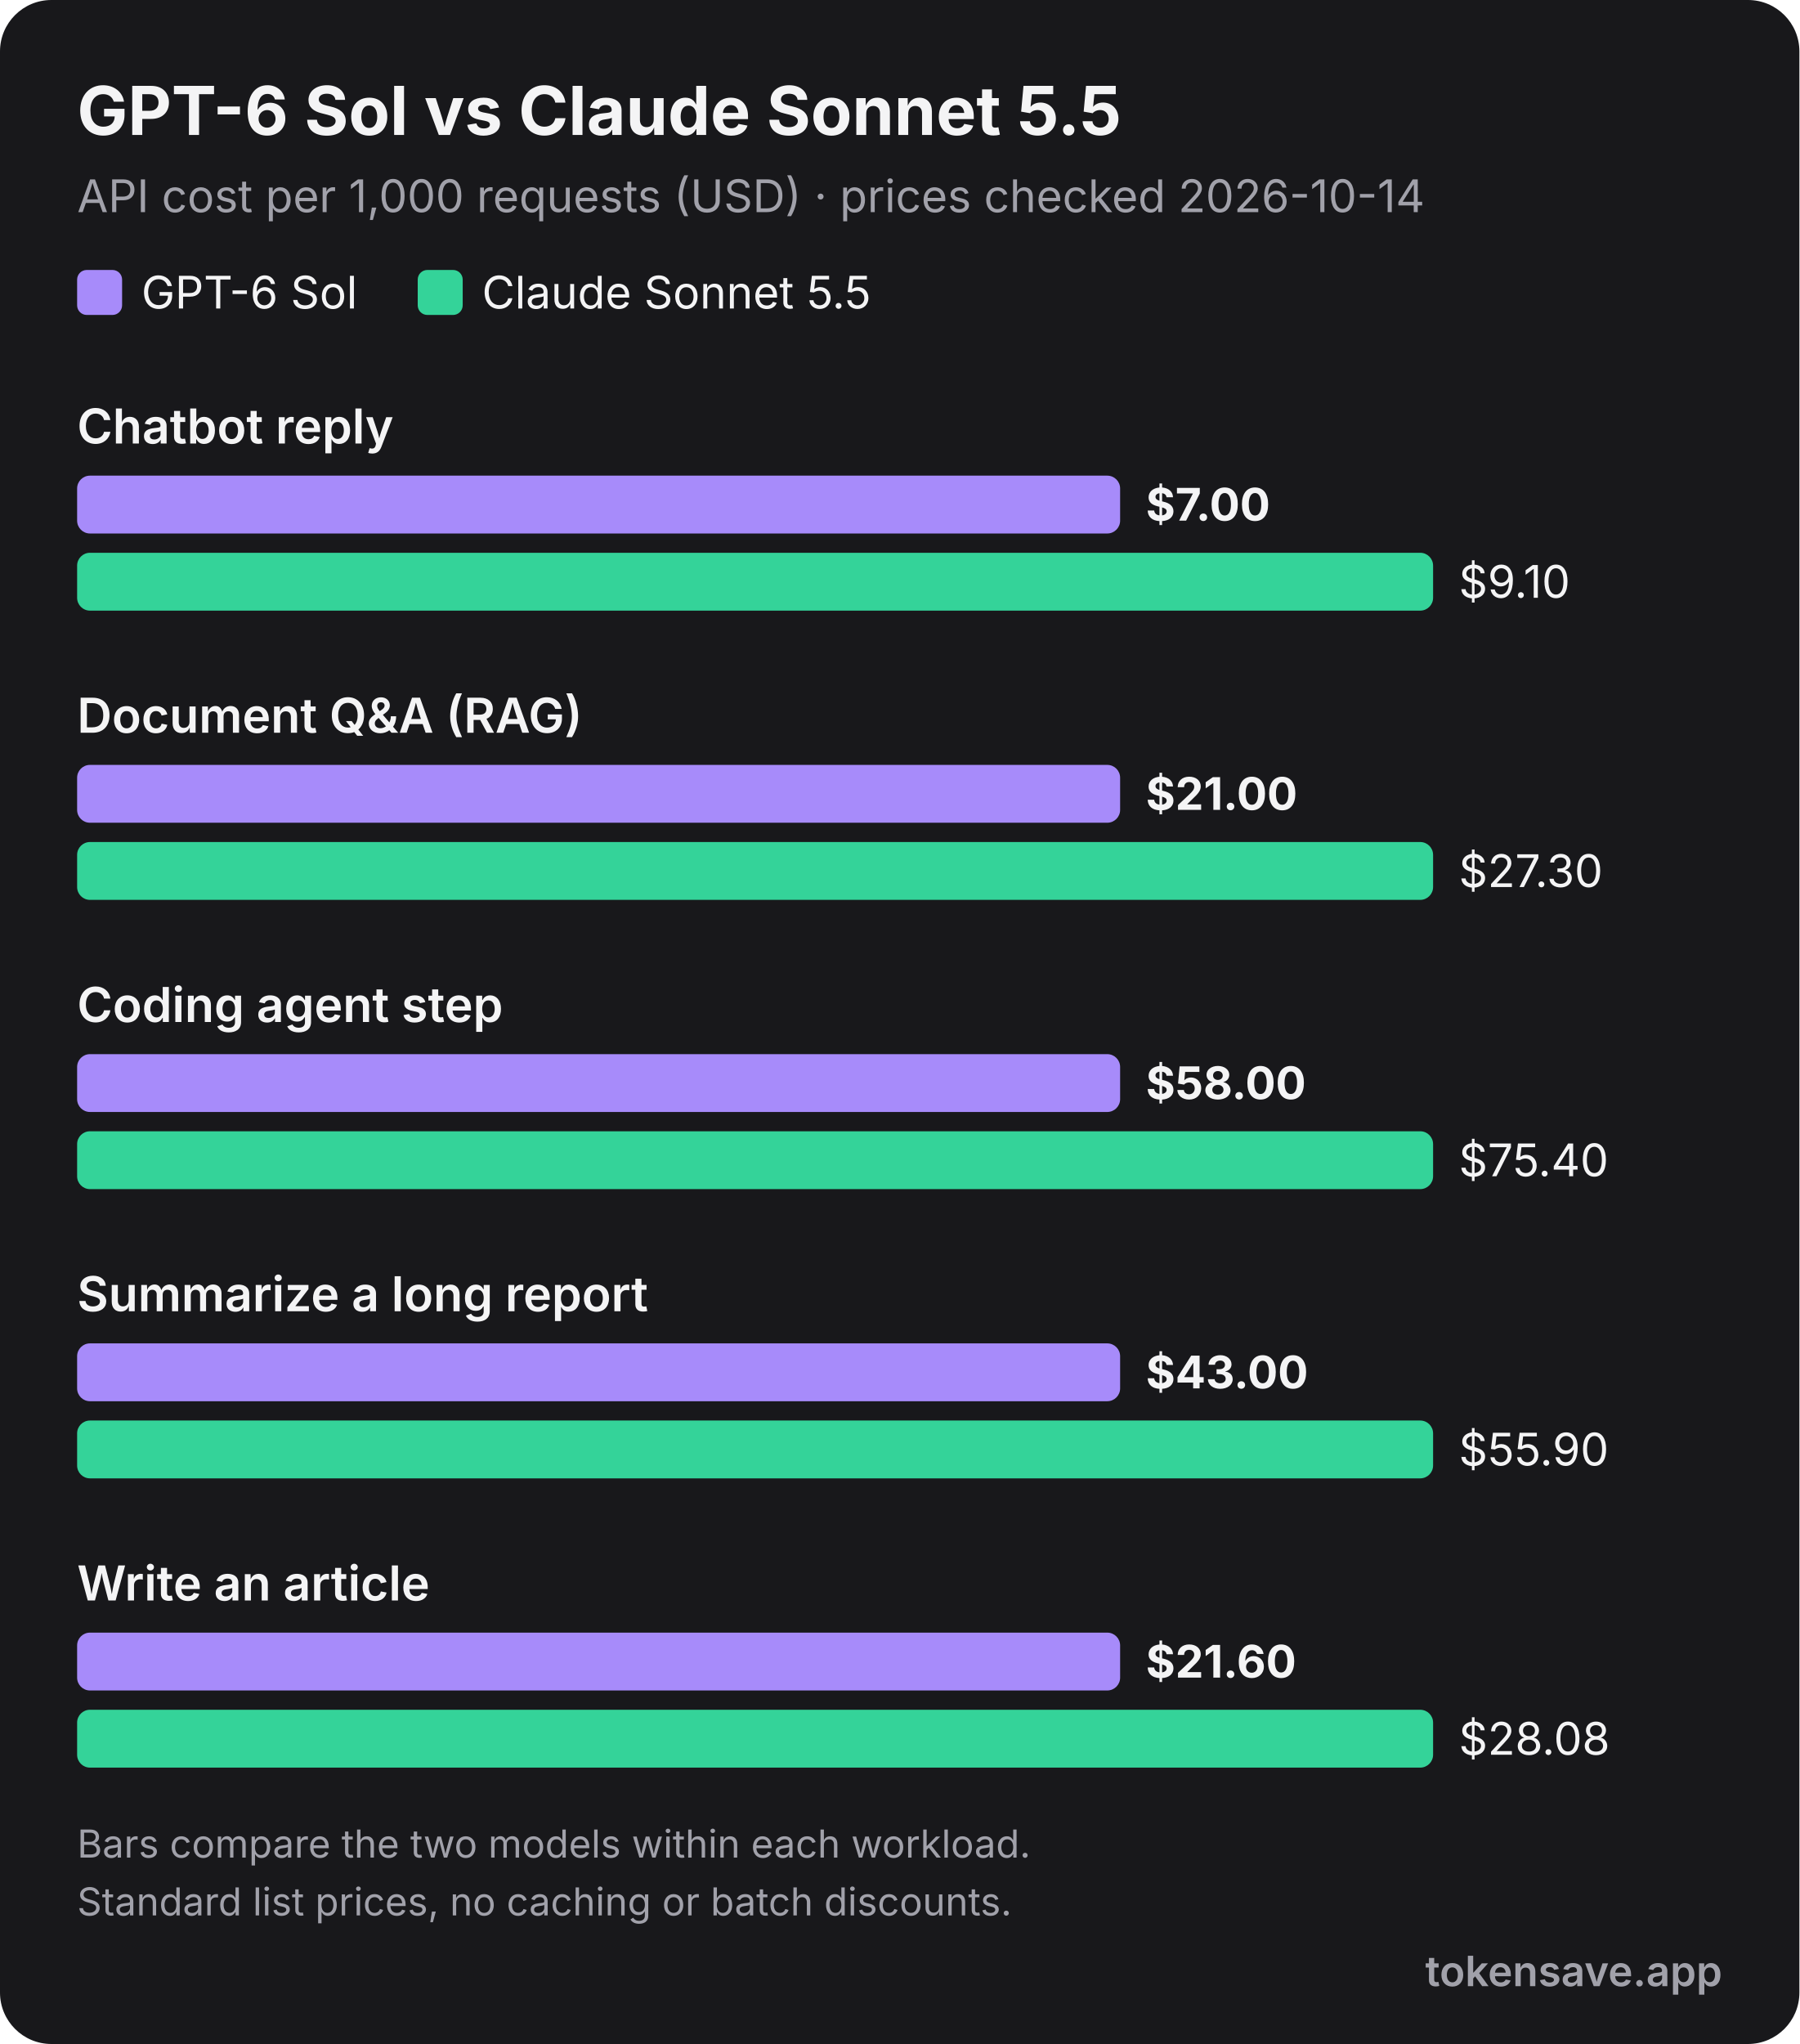
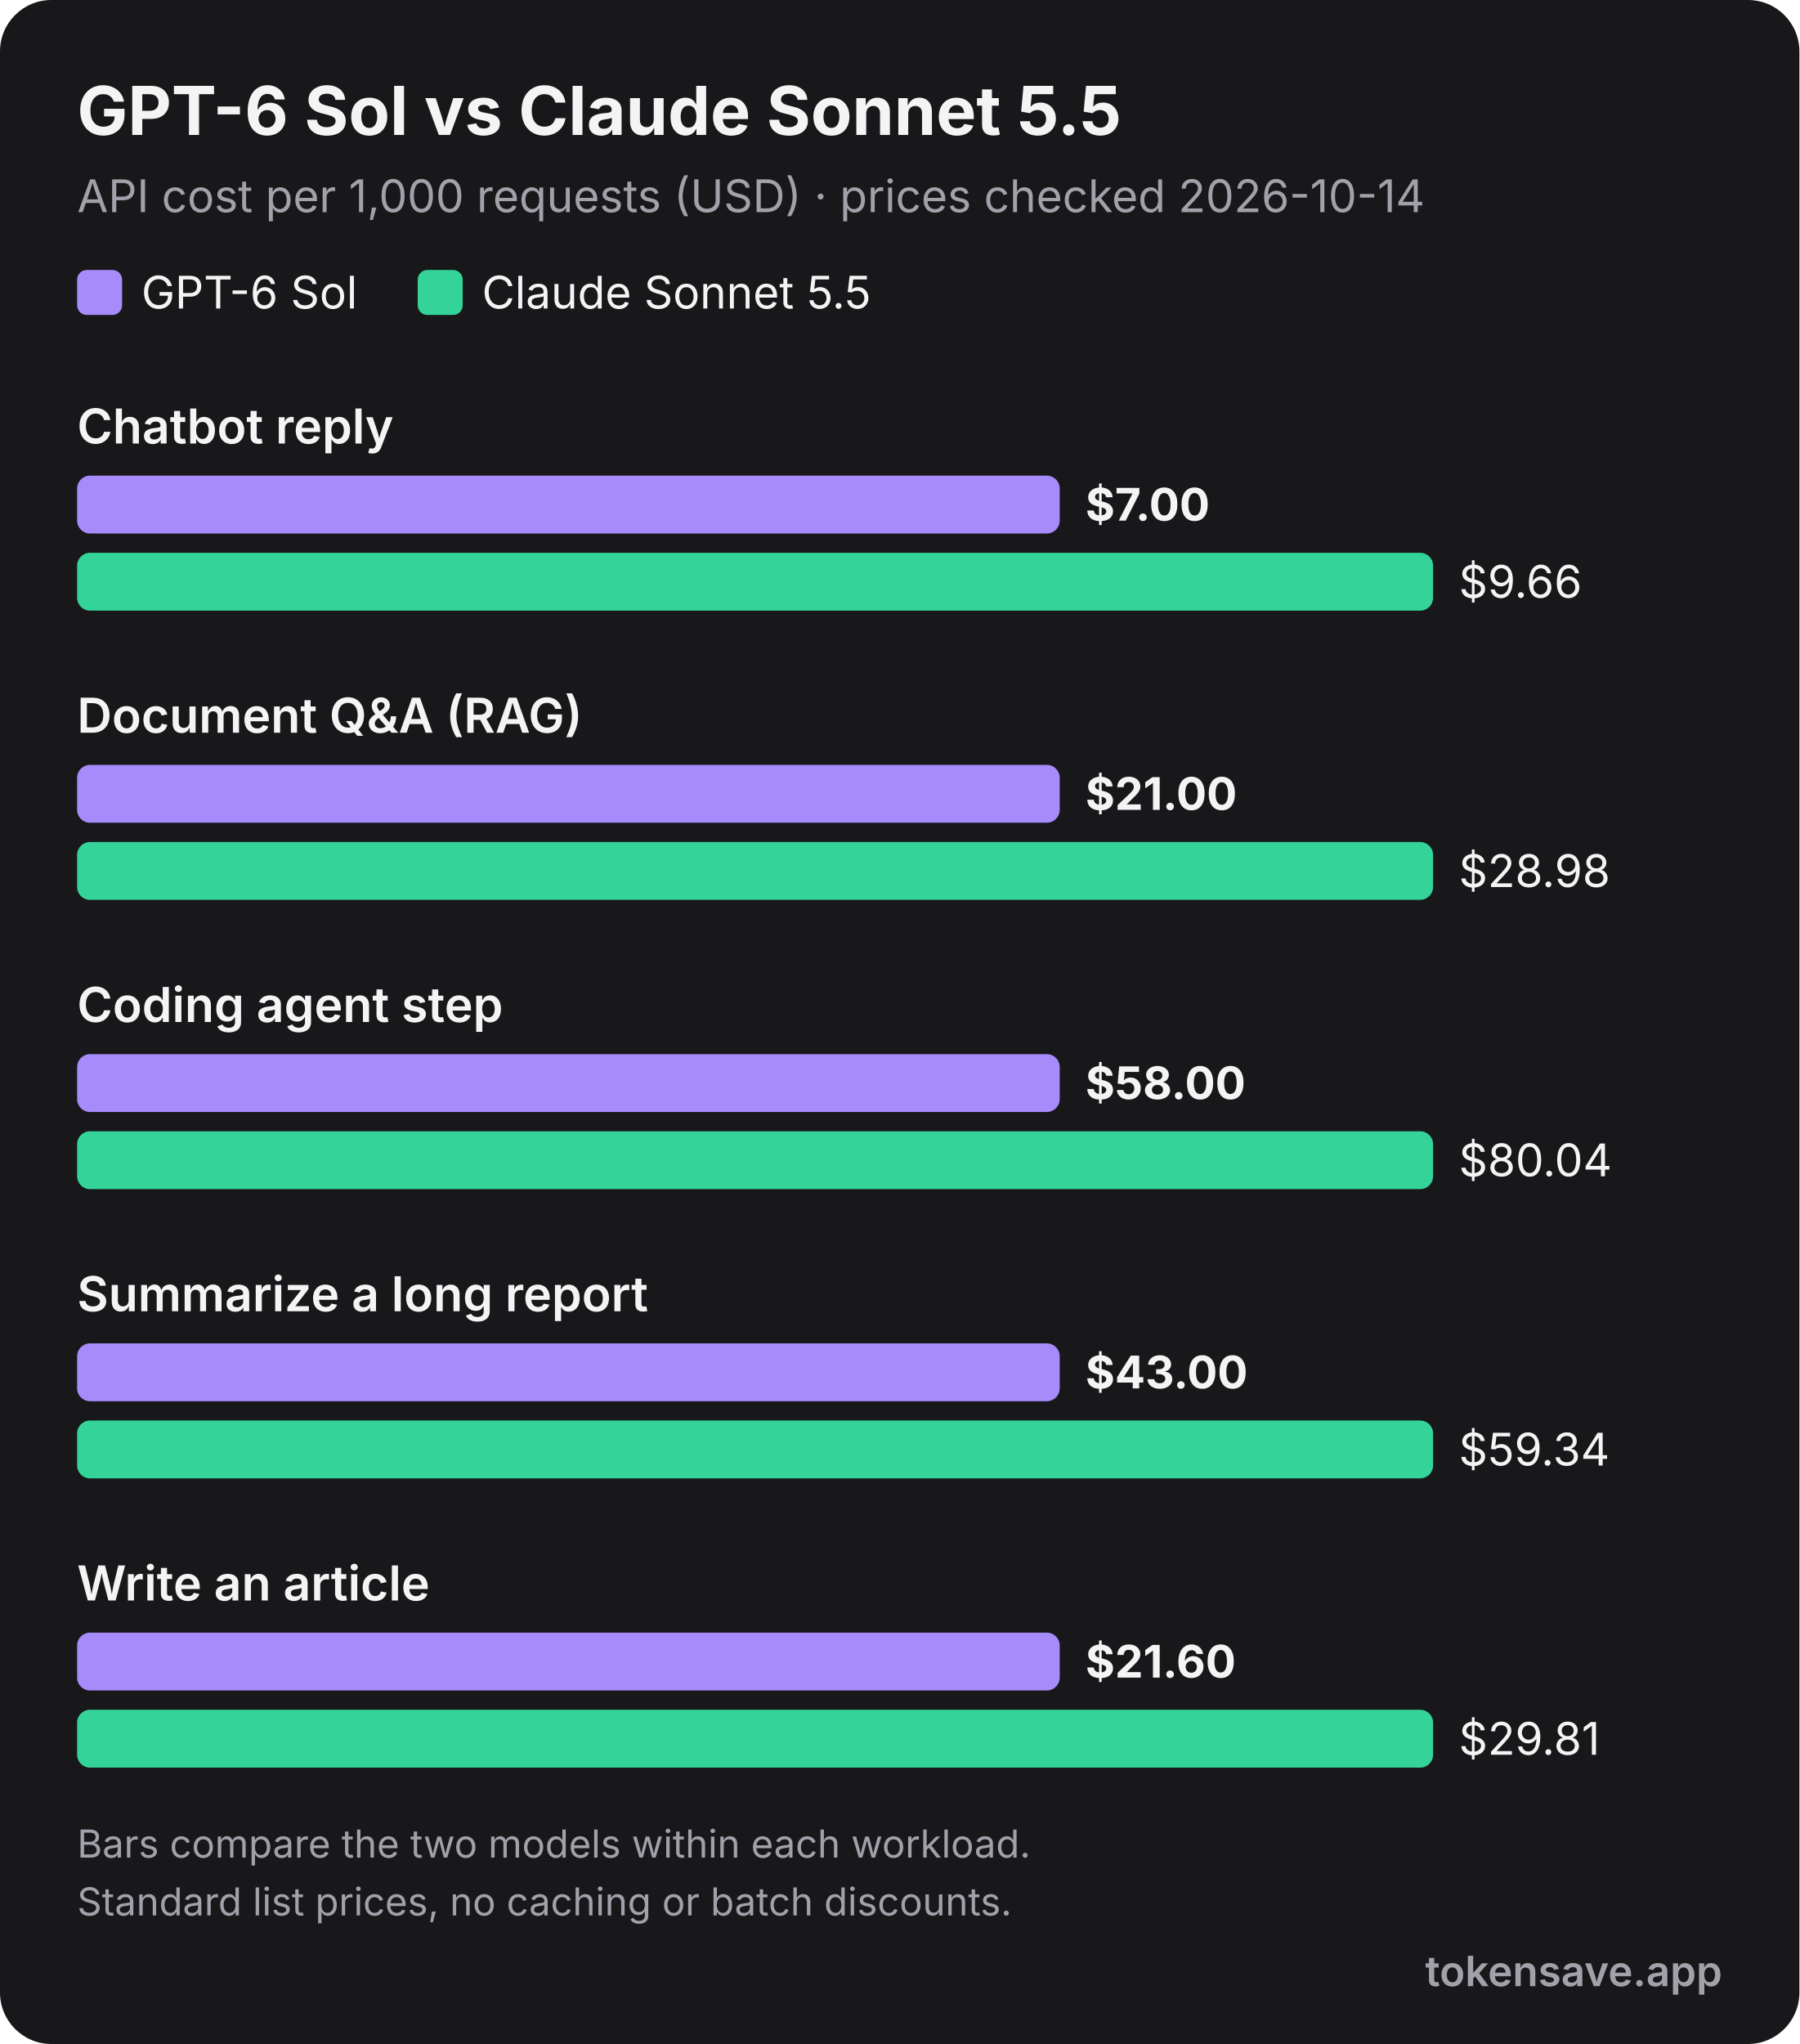
<svg xmlns="http://www.w3.org/2000/svg" viewBox="0 0 560 636" width="560" height="636" role="img" font-family="Inter, 'Segoe UI', Helvetica, Arial, sans-serif">
  <rect width="560" height="636" rx="16" fill="#18181b" />
  <text x="24" y="42" font-size="21" font-weight="700" fill="#f4f4f5">GPT-6 Sol vs Claude Sonnet 5.5</text>
  <text x="24" y="66" font-size="14" fill="#a1a1aa">API cost per 1,000 requests (USD) · prices checked 2026-10-14</text>
  <rect x="24" y="84" width="14" height="14" rx="3" fill="#a78bfa" />
  <text x="44" y="96" font-size="14" fill="#f4f4f5">GPT-6 Sol</text>
  <rect x="130" y="84" width="14" height="14" rx="3" fill="#34d399" />
  <text x="150" y="96" font-size="14" fill="#f4f4f5">Claude Sonnet 5.5</text>
  <text x="24" y="138" font-size="15" font-weight="600" fill="#f4f4f5">Chatbot reply</text>
-   <rect x="24" y="148" width="324.6" height="18" rx="4" fill="#a78bfa" />
-   <text x="356.6" y="162" font-size="14" font-weight="700" fill="#f4f4f5">$7.00</text>
+   <rect x="24" y="148" width="305.8" height="18" rx="4" fill="#a78bfa" />
+   <text x="337.8" y="162" font-size="14" font-weight="700" fill="#f4f4f5">$7.00</text>
  <rect x="24" y="172" width="422.0" height="18" rx="4" fill="#34d399" />
-   <text x="454.0" y="186" font-size="14" font-weight="400" fill="#f4f4f5">$9.10</text>
+   <text x="454.0" y="186" font-size="14" font-weight="400" fill="#f4f4f5">$9.66</text>
  <text x="24" y="228" font-size="15" font-weight="600" fill="#f4f4f5">Document Q&amp;A (RAG)</text>
-   <rect x="24" y="238" width="324.6" height="18" rx="4" fill="#a78bfa" />
-   <text x="356.6" y="252" font-size="14" font-weight="700" fill="#f4f4f5">$21.00</text>
+   <rect x="24" y="238" width="305.8" height="18" rx="4" fill="#a78bfa" />
+   <text x="337.8" y="252" font-size="14" font-weight="700" fill="#f4f4f5">$21.00</text>
  <rect x="24" y="262" width="422.0" height="18" rx="4" fill="#34d399" />
-   <text x="454.0" y="276" font-size="14" font-weight="400" fill="#f4f4f5">$27.30</text>
+   <text x="454.0" y="276" font-size="14" font-weight="400" fill="#f4f4f5">$28.98</text>
  <text x="24" y="318" font-size="15" font-weight="600" fill="#f4f4f5">Coding agent step</text>
-   <rect x="24" y="328" width="324.6" height="18" rx="4" fill="#a78bfa" />
-   <text x="356.6" y="342" font-size="14" font-weight="700" fill="#f4f4f5">$58.00</text>
+   <rect x="24" y="328" width="305.8" height="18" rx="4" fill="#a78bfa" />
+   <text x="337.8" y="342" font-size="14" font-weight="700" fill="#f4f4f5">$58.00</text>
  <rect x="24" y="352" width="422.0" height="18" rx="4" fill="#34d399" />
-   <text x="454.0" y="366" font-size="14" font-weight="400" fill="#f4f4f5">$75.40</text>
+   <text x="454.0" y="366" font-size="14" font-weight="400" fill="#f4f4f5">$80.04</text>
  <text x="24" y="408" font-size="15" font-weight="600" fill="#f4f4f5">Summarize a long report</text>
-   <rect x="24" y="418" width="324.6" height="18" rx="4" fill="#a78bfa" />
-   <text x="356.6" y="432" font-size="14" font-weight="700" fill="#f4f4f5">$43.00</text>
+   <rect x="24" y="418" width="305.8" height="18" rx="4" fill="#a78bfa" />
+   <text x="337.8" y="432" font-size="14" font-weight="700" fill="#f4f4f5">$43.00</text>
  <rect x="24" y="442" width="422.0" height="18" rx="4" fill="#34d399" />
-   <text x="454.0" y="456" font-size="14" font-weight="400" fill="#f4f4f5">$55.90</text>
+   <text x="454.0" y="456" font-size="14" font-weight="400" fill="#f4f4f5">$59.34</text>
  <text x="24" y="498" font-size="15" font-weight="600" fill="#f4f4f5">Write an article</text>
-   <rect x="24" y="508" width="324.6" height="18" rx="4" fill="#a78bfa" />
-   <text x="356.6" y="522" font-size="14" font-weight="700" fill="#f4f4f5">$21.60</text>
+   <rect x="24" y="508" width="305.8" height="18" rx="4" fill="#a78bfa" />
+   <text x="337.8" y="522" font-size="14" font-weight="700" fill="#f4f4f5">$21.60</text>
  <rect x="24" y="532" width="422.0" height="18" rx="4" fill="#34d399" />
-   <text x="454.0" y="546" font-size="14" font-weight="400" fill="#f4f4f5">$28.08</text>
+   <text x="454.0" y="546" font-size="14" font-weight="400" fill="#f4f4f5">$29.81</text>
  <text x="24" y="578" font-size="12" fill="#a1a1aa">Bars compare the two models within each workload.</text>
  <text x="24" y="596" font-size="12" fill="#a1a1aa">Standard list prices, no caching or batch discounts.</text>
  <text x="536" y="618" text-anchor="end" font-size="13" font-weight="600" fill="#a1a1aa">tokensave.app</text>
</svg>
